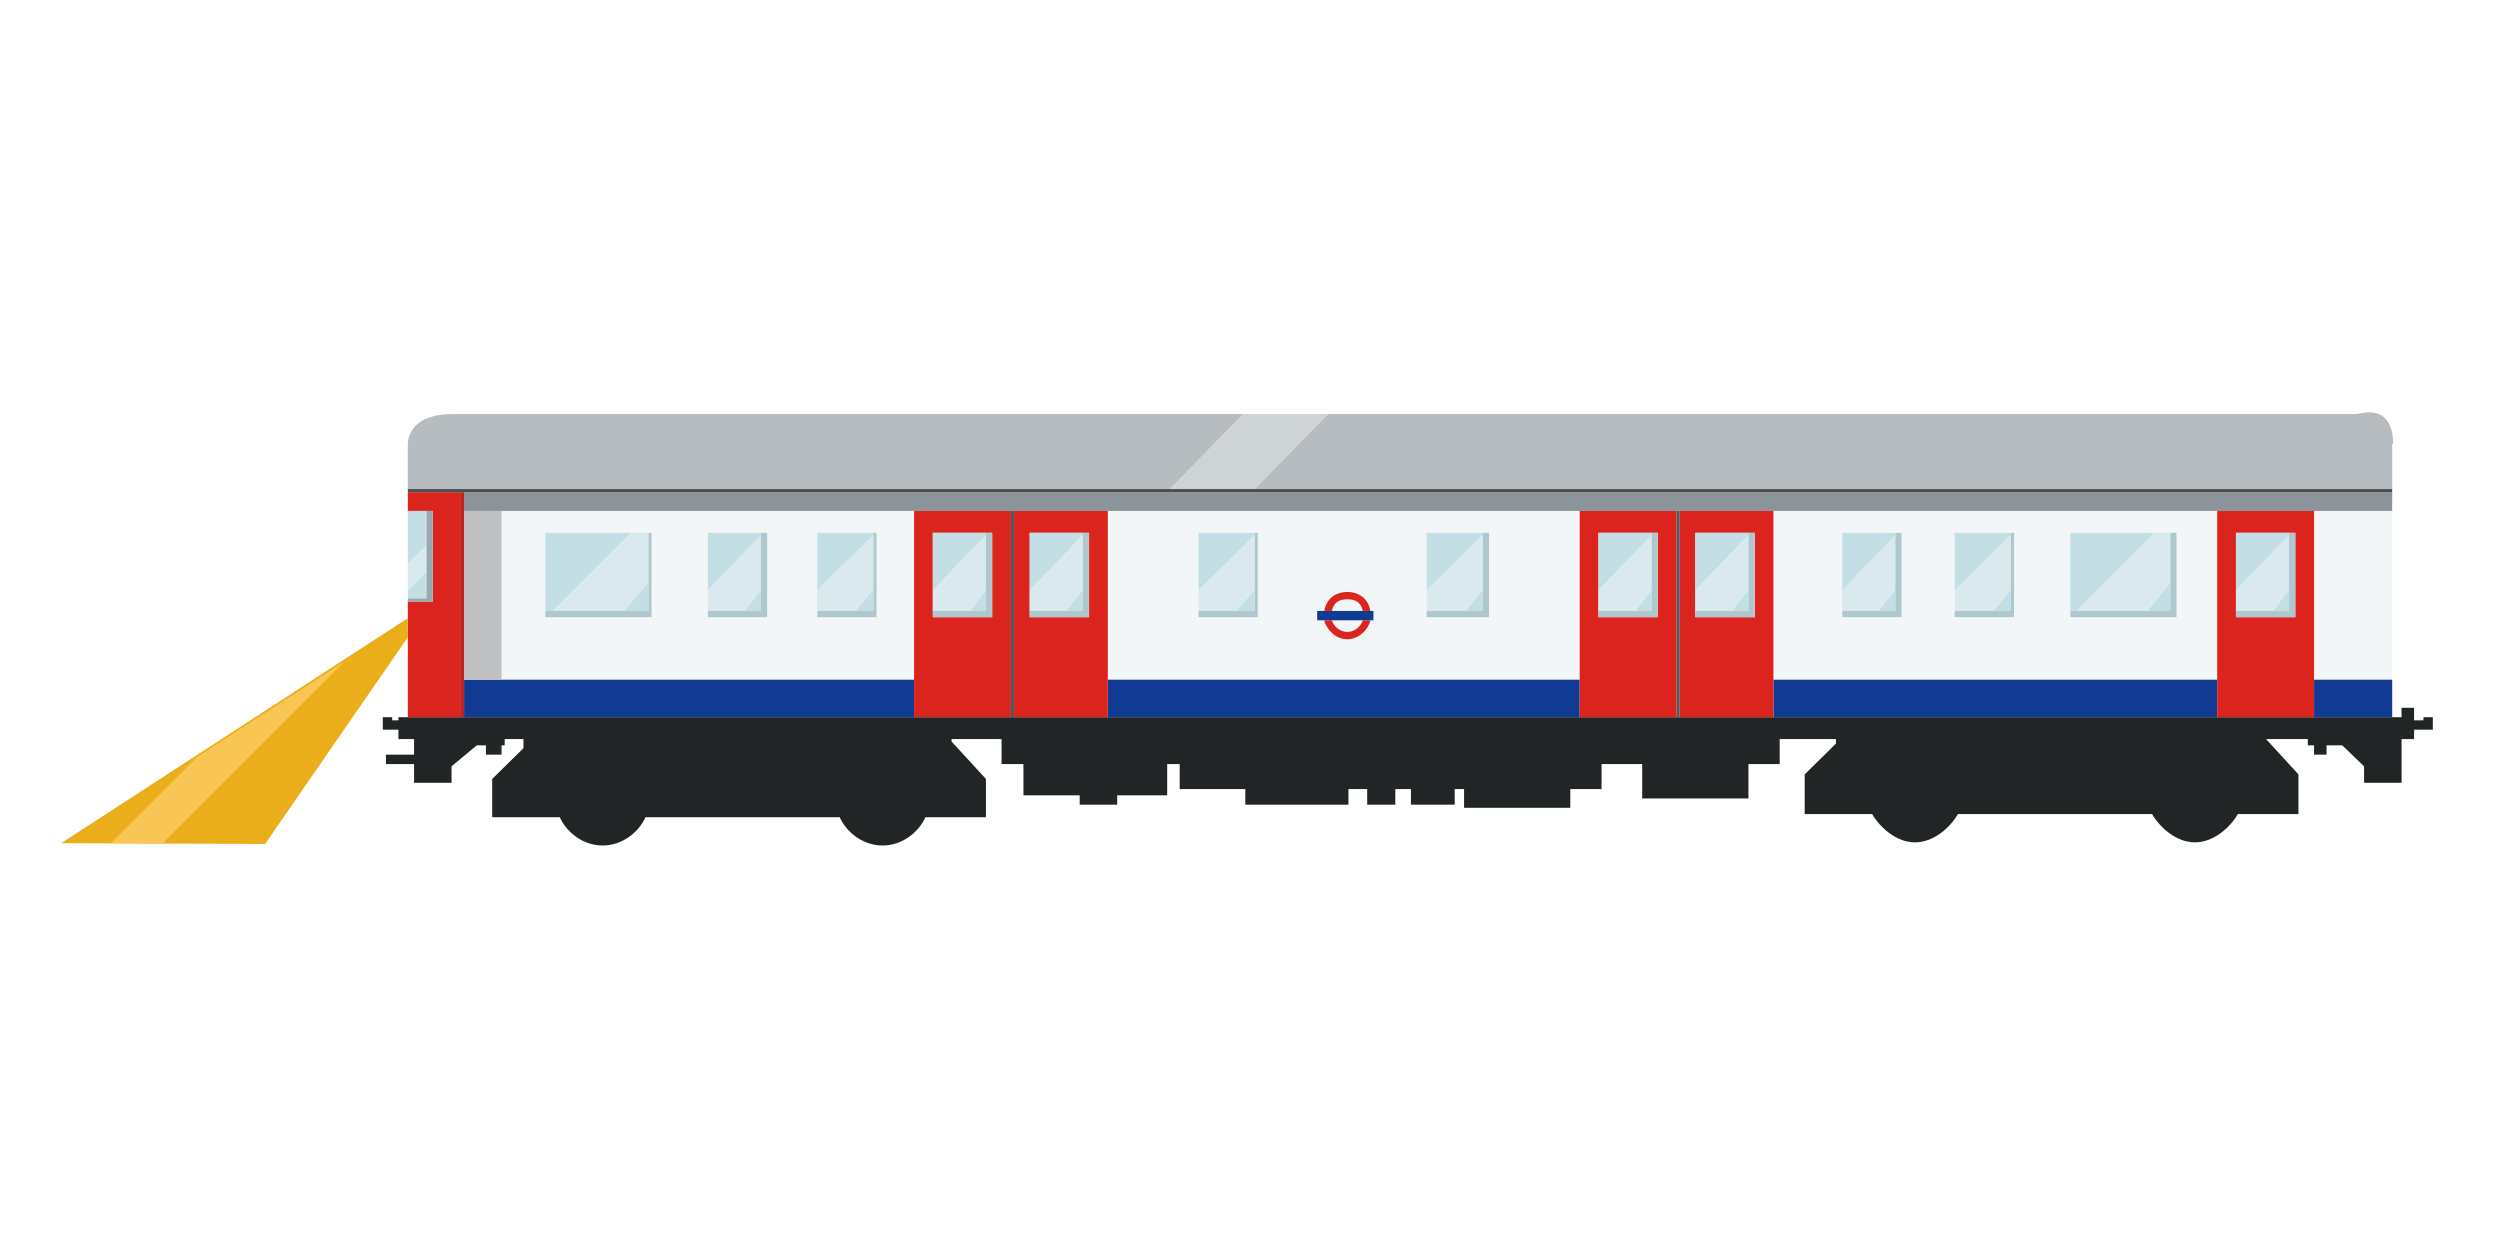
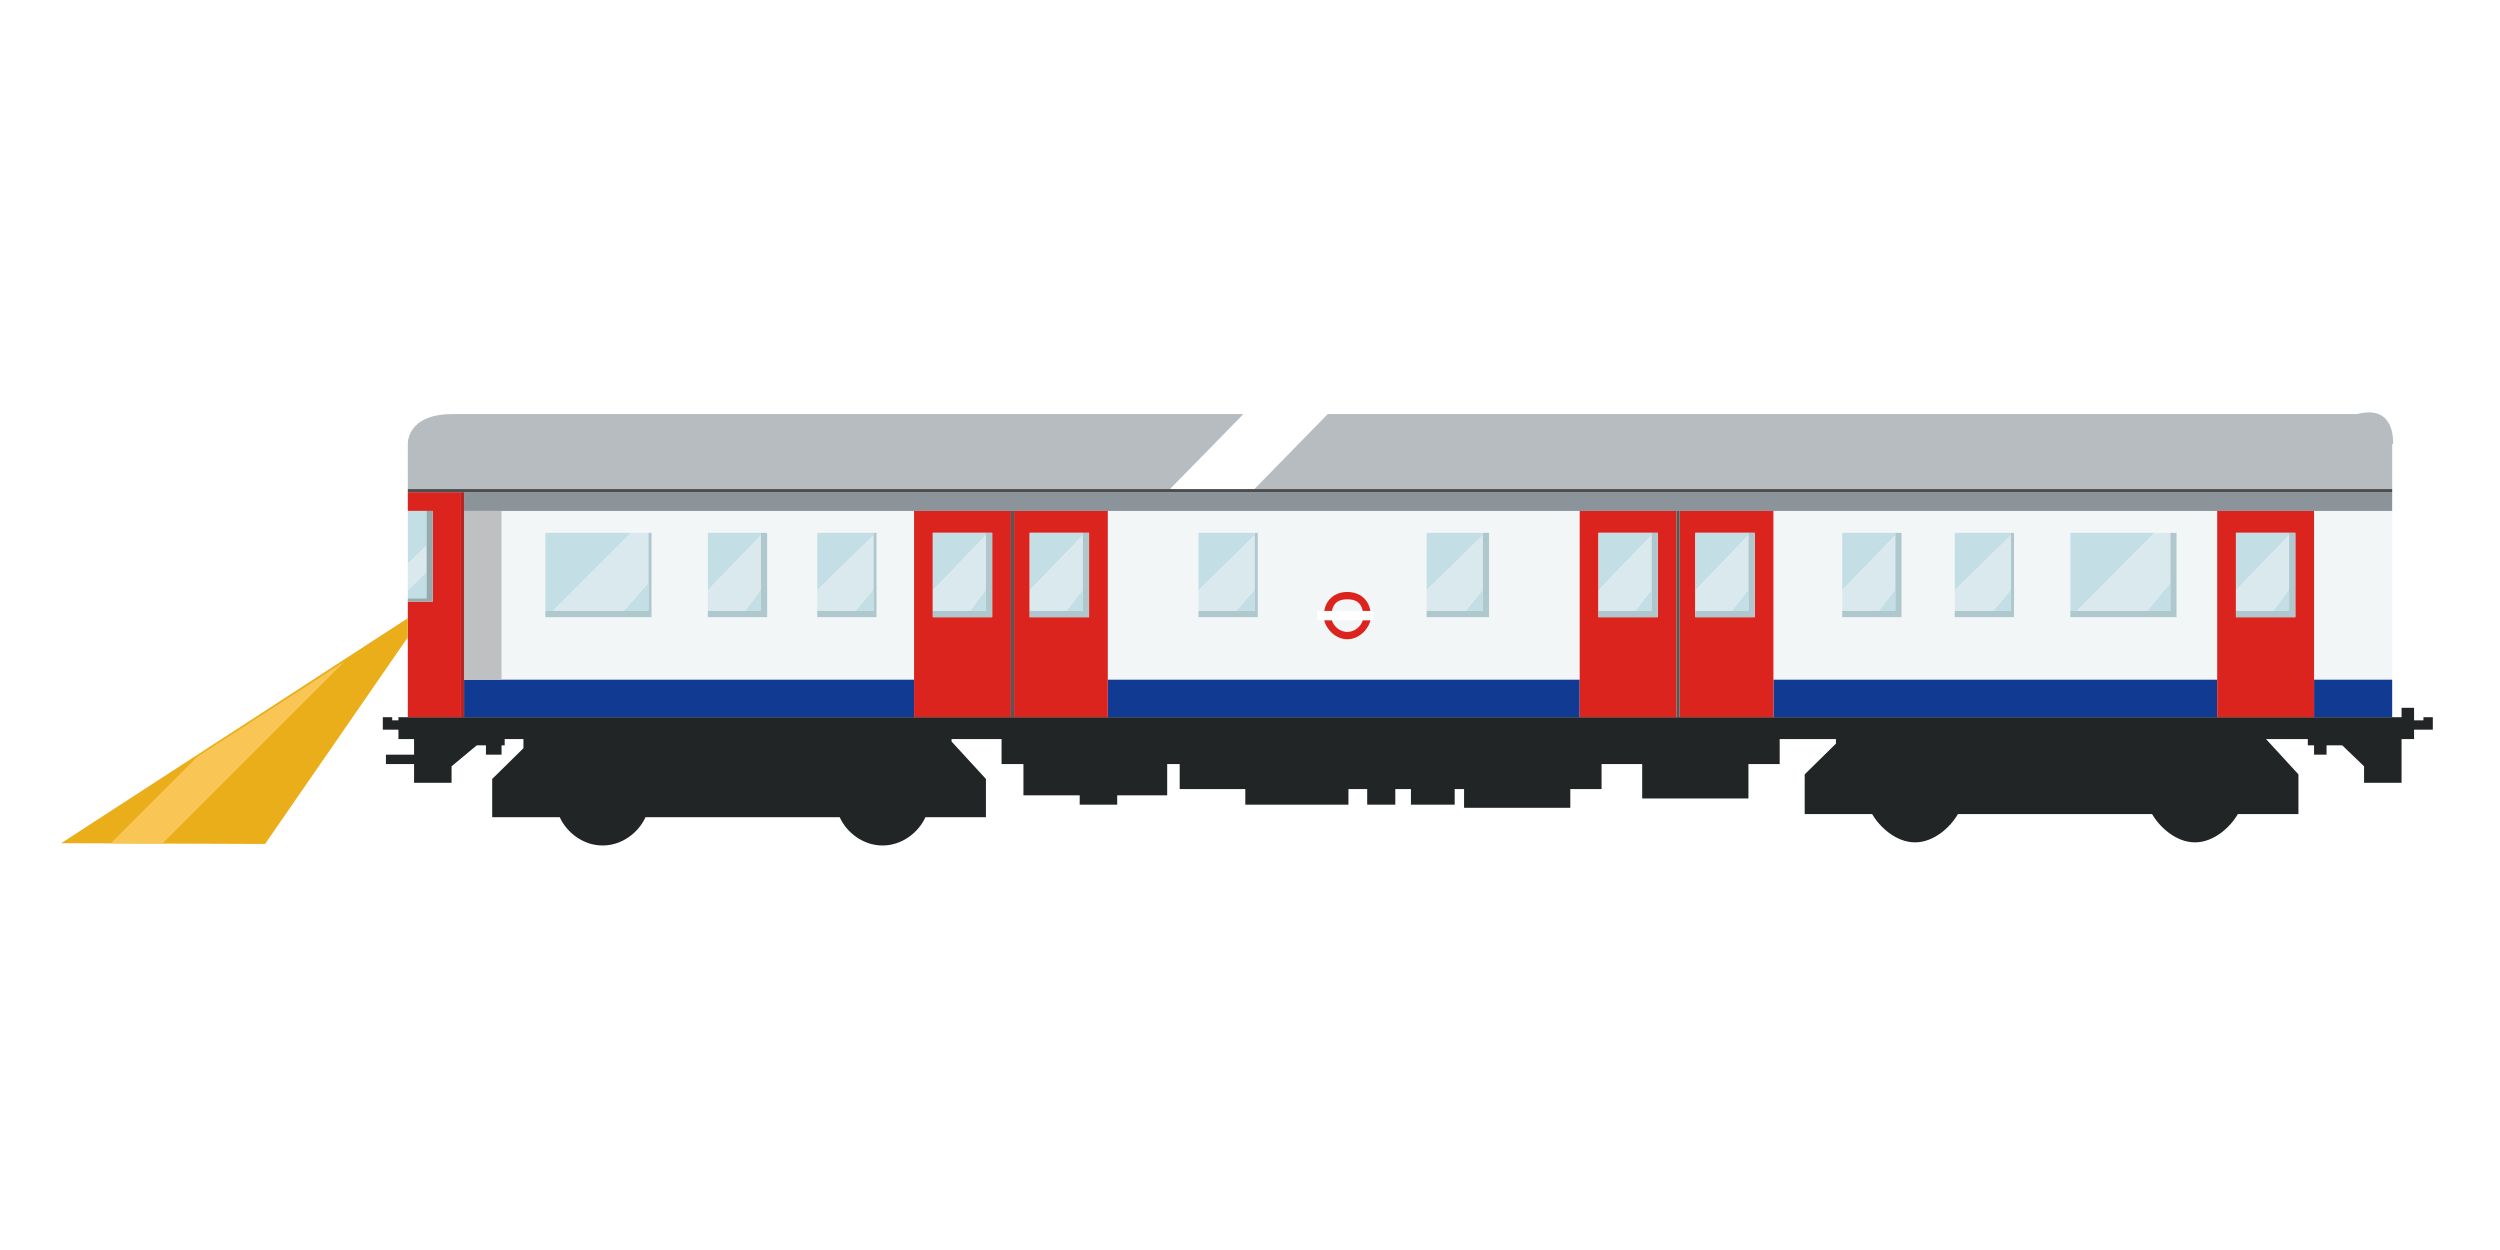
<svg xmlns="http://www.w3.org/2000/svg" version="1.1" id="Layer_1" x="0px" y="0px" width="800px" height="400px" viewBox="0 0 800 400" enable-background="new 0 0 800 400" xml:space="preserve">
  <g id="train__body">
    <path fill="#F2F6F7" d="M709.5,217.5v-54h-142v54H709.5z M662.5,194.937V170.5h27.04h5.994h0.966v14.493v9.944v2.563h-0.966h-9.943   h-19.078H662.5V194.937z M625.5,194.937v-5.996V170.5h18.639h1.347H644.5v16.643v7.794v2.563h-0.361h-7.793H625.5V194.937z    M589.5,194.937v-5.996V170.5h17.929h1.347H608.5v16.643v7.794v2.563h-1.071h-7.794H589.5V194.937z" />
    <path fill="#F2F6F7" d="M292.5,217.5v-54h-132v54H292.5z M261.5,194.937v-5.996V170.5h18.47h1.347H280.5v16.643v7.794v2.563h-0.53   h-7.794H261.5V194.937z M226.5,194.937v-5.996V170.5h18.228h1.347H245.5v16.643v7.794v2.563h-0.772h-7.794H226.5V194.937z    M174.5,194.937V170.5h27.522h5.995h0.483v14.493v9.944v2.563h-0.483h-9.944h-19.077H174.5V194.937z" />
    <rect x="740.5" y="163.5" fill="#F2F6F7" width="25" height="54" />
    <path fill="#F2F6F7" d="M505.5,217.5v-54h-151v54H505.5z M456.5,194.937v-5.996V170.5h18.771h1.347H476.5v16.643v7.794v2.563   h-1.229h-7.794H456.5V194.937z M421.5,195.5h2.255c0.684-4,3.729-6.069,7.39-6.069c3.659,0,6.705,2.069,7.39,6.069h0.966v3h-0.966   c-0.685,3-3.73,6.068-7.39,6.068c-3.66,0-6.706-3.068-7.39-6.068H421.5V195.5z M383.5,194.937v-5.996V170.5h18.349h1.347H402.5   v16.643v7.794v2.563h-0.651h-7.793H383.5V194.937z" />
    <path fill="#F2F6F7" d="M431.145,191.786c-2.349,0-4.31,0.714-4.946,3.714h9.891C435.452,192.5,433.492,191.786,431.145,191.786z" />
    <path fill="#F2F6F7" d="M431.145,202.215c2.348,0,4.308-1.715,4.944-3.715h-9.891C426.835,200.5,428.796,202.215,431.145,202.215z" />
    <path fill="#26B4DB" d="M766.04,141.622c-0.007,0.277-0.021,0.452-0.021,0.452S766.035,141.908,766.04,141.622z" />
    <path fill="#B6BCBF" d="M397.896,132.5H144.875c-14.868,0-14.375,9.573-14.375,9.573V156.5h243.9L397.896,132.5z" />
    <path fill="#B6BCBF" d="M401.397,156.5H765.5v-14.427c0,0,0.273,0.178,0.281-0.099c0.061-2.163-0.065-12.475-11.51-9.475H424.893   L401.397,156.5z" />
    <rect x="567.5" y="217.5" fill="#113B92" width="142" height="12" />
    <polygon fill="#113B92" points="161.027,217.5 148.5,217.5 148.5,229.5 292.5,229.5 292.5,217.5  " />
    <rect x="354.5" y="217.5" fill="#113B92" width="151" height="12" />
    <rect x="740.5" y="217.5" fill="#113B92" width="25" height="12" />
    <polygon fill="#8C949B" points="372.932,157.5 148.5,157.5 148.5,163.5 161.027,163.5 293.186,163.5 324.022,163.5 325.491,163.5    354.859,163.5 506.107,163.5 536.944,163.5 538.412,163.5 567.781,163.5 710.218,163.5 741.055,163.5 765.5,163.5 765.5,157.5    399.929,157.5  " />
    <path fill="#222526" d="M775.5,229.5v1h-3v-4h-4v3h-2.481h-24.964h-30.837H567.781h-29.369h-1.468h-30.837H354.859h-29.369h-1.468   h-30.837H149.28h-1.468h-14.684h-1.469H127.5v1h-2v-1h-3v4h1.817h1.468h1.715v3h4.159h0.841v5h-9v3h9v6h12v-5.281l8.072-6.719   h2.928v3h5v-3h1v-2h6v2.926l-10,9.843V261.5h21.617c2.282,5,7.567,9.056,13.727,9.056s11.445-4.056,13.726-9.056h62.122   c2.281,5,7.566,9.056,13.726,9.056s11.445-4.056,13.727-9.056H315.5v-12.231l-11-11.977V236.5h16v8h7v10h18v3h12v-3h16v-10h4v8h21   v5h33v-5h6v5h9v-5h5v5h14v-5h3v6h34v-6h10v-8h13v11h34v-11h10v-8h18v1.457l-10,9.843v12.7h21.587c2.281,4,7.567,9.057,13.727,9.057   s11.444-5.057,13.726-9.057h62.122c2.281,4,7.567,9.057,13.726,9.057c6.159,0,11.445-5.057,13.727-9.057H735.5v-12.7l-10.372-11.3   H738.5v2h2v3h4v-3h5.01l6.99,6.719v5.281h12v-14h4v-3h3.797h1.469h0.734v-4H775.5z" />
    <path fill="#DC241F" d="M354.5,163.5h-30v66h30v-12.537V163.5z M329.5,194.937v-5.996V170.5h18.017h1.347H348.5v16.643v7.794v2.563   h-0.983h-7.793H329.5V194.937z" />
    <path fill="#DC241F" d="M323.5,163.5h-31v53.463V229.5h31V163.5z M298.5,194.937v-5.996V170.5h18.18h1.347H317.5v16.643v7.794   v2.563h-0.82h-7.793H298.5V194.937z" />
    <polygon fill="#C3DEE5" points="243.5,195.5 243.5,188.611 238.402,195.5  " />
    <polygon fill="#C3DEE5" points="243.5,170.5 226.5,170.5 226.5,188.941 243.5,171.32  " />
    <polygon fill="#D9E9ED" points="243.5,188.611 243.5,171.32 226.5,188.941 226.5,195.5 238.402,195.5  " />
    <polygon fill="#C3DEE5" points="177.293,195.247 202.022,170.5 174.5,170.5 174.5,195.5 177.528,195.5  " />
    <polygon fill="#C3DEE5" points="207.5,195.5 207.5,186.462 199.541,195.5  " />
    <polygon fill="#D9E9ED" points="177.528,195.5 199.541,195.5 207.5,186.462 207.5,170.5 202.022,170.5 177.293,195.247  " />
    <rect x="148.5" y="163.5" fill="#BFC0C1" width="12" height="54" />
    <rect x="323.5" y="163.5" fill="#555759" width="1" height="66" />
    <path fill="#DC241F" d="M567.5,163.5h-30v66h30v-12.537V163.5z M542.5,194.937v-5.996V170.5h17.938h1.347H561.5v16.643v7.794v2.563   h-1.062h-7.794H542.5V194.937z" />
    <path fill="#DC241F" d="M536.5,163.5h-31v53.463V229.5h31V163.5z M511.5,194.937v-5.996V170.5h18.102h1.347H530.5v16.643v7.794   v2.563h-0.898h-7.793H511.5V194.937z" />
    <path fill="#DC241F" d="M740.5,163.5h-31v53.463V229.5h31v-12.537V163.5z M715.5,194.937v-5.996V170.5h18.213h1.347h-0.56v16.643   v7.794v2.563h-0.787h-7.794H715.5V194.937z" />
    <rect x="536.5" y="163.5" fill="#555759" width="1" height="66" />
    <polygon fill="#DC241F" points="147.5,229.5 147.5,216.963 147.5,162.631 147.5,157.5 144.875,157.5 130.5,157.5 130.5,163.5    137.533,163.5 138.5,163.5 138.5,190.532 138.5,192.5 137.533,192.5 130.5,192.5 130.5,216.963 130.5,229.5 133.127,229.5  " />
    <polygon fill="#C3DEE5" points="136.5,163.5 130.5,163.5 130.5,180.505 136.5,174.631  " />
    <polygon fill="#C3DEE5" points="136.5,182.937 130.5,188.811 130.5,191.5 136.5,191.5  " />
    <polygon fill="#B72525" points="148.5,162.631 148.5,157.5 147.5,157.5 147.5,162.631 147.5,216.963 147.5,229.5 148.5,229.5    148.5,216.963  " />
    <polygon fill="#D9E9ED" points="136.5,174.631 130.5,180.505 130.5,188.811 136.5,182.937  " />
    <polygon fill="#94AAAF" points="138.5,192.5 138.5,190.532 138.5,163.5 136.5,163.5 136.5,174.631 136.5,182.937 136.5,191.5    130.5,191.5 130.5,192.5 137.533,192.5  " />
    <polygon fill="#AFC8CE" points="198.073,197.5 208.017,197.5 208.5,197.5 208.5,194.937 208.5,184.993 208.5,170.5 207.5,170.5    207.5,186.462 207.5,195.5 199.541,195.5 177.528,195.5 174.5,195.5 174.5,197.5 178.996,197.5  " />
    <polygon fill="#C3DEE5" points="694.5,195.5 694.5,186.462 687.059,195.5  " />
    <polygon fill="#C3DEE5" points="664.811,195.247 689.54,170.5 662.5,170.5 662.5,195.5 665.046,195.5  " />
    <polygon fill="#D9E9ED" points="665.046,195.5 687.059,195.5 694.5,186.462 694.5,170.5 689.54,170.5 664.811,195.247  " />
    <polygon fill="#AFC8CE" points="685.591,197.5 695.534,197.5 696.5,197.5 696.5,194.937 696.5,184.993 696.5,170.5 694.5,170.5    694.5,186.462 694.5,195.5 687.059,195.5 665.046,195.5 662.5,195.5 662.5,197.5 666.513,197.5  " />
    <polygon fill="#AFC8CE" points="244.728,197.5 245.5,197.5 245.5,194.937 245.5,187.143 245.5,170.5 246.074,170.5 243.5,170.5    243.5,171.32 243.5,188.611 243.5,195.5 238.402,195.5 226.5,195.5 226.5,197.5 236.934,197.5  " />
    <polygon fill="#C3DEE5" points="279.5,170.5 261.5,170.5 261.5,188.941 279.5,171.32  " />
    <polygon fill="#C3DEE5" points="279.5,195.5 279.5,188.611 273.645,195.5  " />
    <polygon fill="#D9E9ED" points="279.5,188.611 279.5,171.32 261.5,188.941 261.5,195.5 273.645,195.5  " />
    <polygon fill="#AFC8CE" points="279.97,197.5 280.5,197.5 280.5,194.937 280.5,187.143 280.5,170.5 281.316,170.5 279.5,170.5    279.5,171.32 279.5,188.611 279.5,195.5 273.645,195.5 261.5,195.5 261.5,197.5 272.176,197.5  " />
    <polygon fill="#C3DEE5" points="315.5,170.5 298.5,170.5 298.5,188.941 315.5,171.32  " />
    <polygon fill="#C3DEE5" points="315.5,195.5 315.5,188.611 310.355,195.5  " />
    <polygon fill="#D9E9ED" points="315.5,188.611 315.5,171.32 298.5,188.941 298.5,195.5 310.355,195.5  " />
    <polygon fill="#AFC8CE" points="316.68,197.5 317.5,197.5 317.5,194.937 317.5,187.143 317.5,170.5 318.027,170.5 315.5,170.5    315.5,171.32 315.5,188.611 315.5,195.5 310.355,195.5 298.5,195.5 298.5,197.5 308.887,197.5  " />
    <polygon fill="#C3DEE5" points="346.5,170.5 329.5,170.5 329.5,188.941 346.5,171.32  " />
    <polygon fill="#C3DEE5" points="346.5,195.5 346.5,188.611 341.192,195.5  " />
    <polygon fill="#D9E9ED" points="346.5,188.611 346.5,171.32 329.5,188.941 329.5,195.5 341.192,195.5  " />
    <polygon fill="#AFC8CE" points="347.517,197.5 348.5,197.5 348.5,194.937 348.5,187.143 348.5,170.5 348.864,170.5 346.5,170.5    346.5,171.32 346.5,188.611 346.5,195.5 341.192,195.5 329.5,195.5 329.5,197.5 339.724,197.5  " />
    <polygon fill="#C3DEE5" points="401.5,195.5 401.5,188.611 395.523,195.5  " />
    <polygon fill="#C3DEE5" points="401.5,170.5 383.5,170.5 383.5,188.941 401.5,171.32  " />
    <polygon fill="#D9E9ED" points="401.5,188.611 401.5,171.32 383.5,188.941 383.5,195.5 395.523,195.5  " />
    <polygon fill="#AFC8CE" points="401.849,197.5 402.5,197.5 402.5,194.937 402.5,187.143 402.5,170.5 403.195,170.5 401.5,170.5    401.5,171.32 401.5,188.611 401.5,195.5 395.523,195.5 383.5,195.5 383.5,197.5 394.055,197.5  " />
    <polygon fill="#C3DEE5" points="474.5,195.5 474.5,188.611 468.945,195.5  " />
    <polygon fill="#C3DEE5" points="474.5,170.5 456.5,170.5 456.5,188.941 474.5,171.32  " />
    <polygon fill="#D9E9ED" points="474.5,188.611 474.5,171.32 456.5,188.941 456.5,195.5 468.945,195.5  " />
    <polygon fill="#AFC8CE" points="475.271,197.5 476.5,197.5 476.5,194.937 476.5,187.143 476.5,170.5 476.617,170.5 474.5,170.5    474.5,171.32 474.5,188.611 474.5,195.5 468.945,195.5 456.5,195.5 456.5,197.5 467.477,197.5  " />
    <polygon fill="#C3DEE5" points="528.5,195.5 528.5,188.611 523.276,195.5  " />
    <polygon fill="#C3DEE5" points="528.5,170.5 511.5,170.5 511.5,188.941 528.5,171.32  " />
    <polygon fill="#D9E9ED" points="528.5,188.611 528.5,171.32 511.5,188.941 511.5,195.5 523.276,195.5  " />
    <polygon fill="#AFC8CE" points="529.602,197.5 530.5,197.5 530.5,194.937 530.5,187.143 530.5,170.5 530.948,170.5 528.5,170.5    528.5,171.32 528.5,188.611 528.5,195.5 523.276,195.5 511.5,195.5 511.5,197.5 521.809,197.5  " />
    <polygon fill="#C3DEE5" points="559.5,170.5 542.5,170.5 542.5,188.941 559.5,171.32  " />
    <polygon fill="#C3DEE5" points="559.5,195.5 559.5,188.611 554.113,195.5  " />
    <polygon fill="#D9E9ED" points="559.5,188.611 559.5,171.32 542.5,188.941 542.5,195.5 554.113,195.5  " />
    <polygon fill="#AFC8CE" points="560.438,197.5 561.5,197.5 561.5,194.937 561.5,187.143 561.5,170.5 561.785,170.5 559.5,170.5    559.5,171.32 559.5,188.611 559.5,195.5 554.113,195.5 542.5,195.5 542.5,197.5 552.645,197.5  " />
    <polygon fill="#C3DEE5" points="606.5,170.5 589.5,170.5 589.5,188.941 606.5,171.32  " />
    <polygon fill="#C3DEE5" points="606.5,195.5 606.5,188.611 601.104,195.5  " />
    <polygon fill="#D9E9ED" points="606.5,188.611 606.5,171.32 589.5,188.941 589.5,195.5 601.104,195.5  " />
    <polygon fill="#AFC8CE" points="607.429,197.5 608.5,197.5 608.5,194.937 608.5,187.143 608.5,170.5 608.775,170.5 606.5,170.5    606.5,171.32 606.5,188.611 606.5,195.5 601.104,195.5 589.5,195.5 589.5,197.5 599.635,197.5  " />
    <polygon fill="#C3DEE5" points="643.5,195.5 643.5,188.611 637.813,195.5  " />
    <polygon fill="#C3DEE5" points="643.5,170.5 625.5,170.5 625.5,188.941 643.5,171.32  " />
    <polygon fill="#D9E9ED" points="643.5,188.611 643.5,171.32 625.5,188.941 625.5,195.5 637.813,195.5  " />
    <polygon fill="#AFC8CE" points="644.139,197.5 644.5,197.5 644.5,194.937 644.5,187.143 644.5,170.5 645.485,170.5 643.5,170.5    643.5,171.32 643.5,188.611 643.5,195.5 637.813,195.5 625.5,195.5 625.5,197.5 636.346,197.5  " />
    <polygon fill="#C3DEE5" points="732.5,195.5 732.5,188.611 727.388,195.5  " />
    <polygon fill="#C3DEE5" points="732.5,170.5 715.5,170.5 715.5,188.941 732.5,171.32  " />
    <polygon fill="#D9E9ED" points="732.5,188.611 732.5,171.32 715.5,188.941 715.5,195.5 727.388,195.5  " />
    <polygon fill="#AFC8CE" points="733.713,197.5 734.5,197.5 734.5,194.937 734.5,187.143 734.5,170.5 735.06,170.5 732.5,170.5    732.5,171.32 732.5,188.611 732.5,195.5 727.388,195.5 715.5,195.5 715.5,197.5 725.919,197.5  " />
    <path fill="#DC241F" d="M431.145,191.786c2.348,0,4.308,0.714,4.944,3.714h2.445c-0.685-4-3.73-6.069-7.39-6.069   c-3.66,0-6.706,2.069-7.39,6.069h2.443C426.835,192.5,428.796,191.786,431.145,191.786z" />
    <path fill="#DC241F" d="M431.145,202.215c-2.349,0-4.31-1.715-4.946-3.715h-2.443c0.684,3,3.729,6.068,7.39,6.068   c3.659,0,6.705-3.068,7.39-6.068h-2.445C435.452,200.5,433.492,202.215,431.145,202.215z" />
-     <polygon fill="#113B92" points="426.198,198.5 436.089,198.5 438.534,198.5 439.5,198.5 439.5,195.5 438.534,195.5 436.089,195.5    426.198,195.5 423.755,195.5 421.5,195.5 421.5,198.5 423.755,198.5  " />
-     <polygon fill="#CED3D6" points="374.4,156.5 401.397,156.5 424.893,132.5 397.896,132.5  " />
    <polygon fill="#4D4D4D" points="147.812,157.5 149.28,157.5 372.932,157.5 399.929,157.5 765.5,157.5 765.5,156.5 401.397,156.5    374.4,156.5 130.5,156.5 130.5,157.5 144.875,157.5  " />
  </g>
  <g id="train__headlights">
    <polyline fill="#EAAE1B" points="84.824,270.071 130.5,203.942 130.5,197.813 19.557,269.826 " />
    <polygon fill="#F9C655" points="51.973,269.945 110.238,211.681 63.116,242.188 35.421,269.884 " />
  </g>
</svg>
